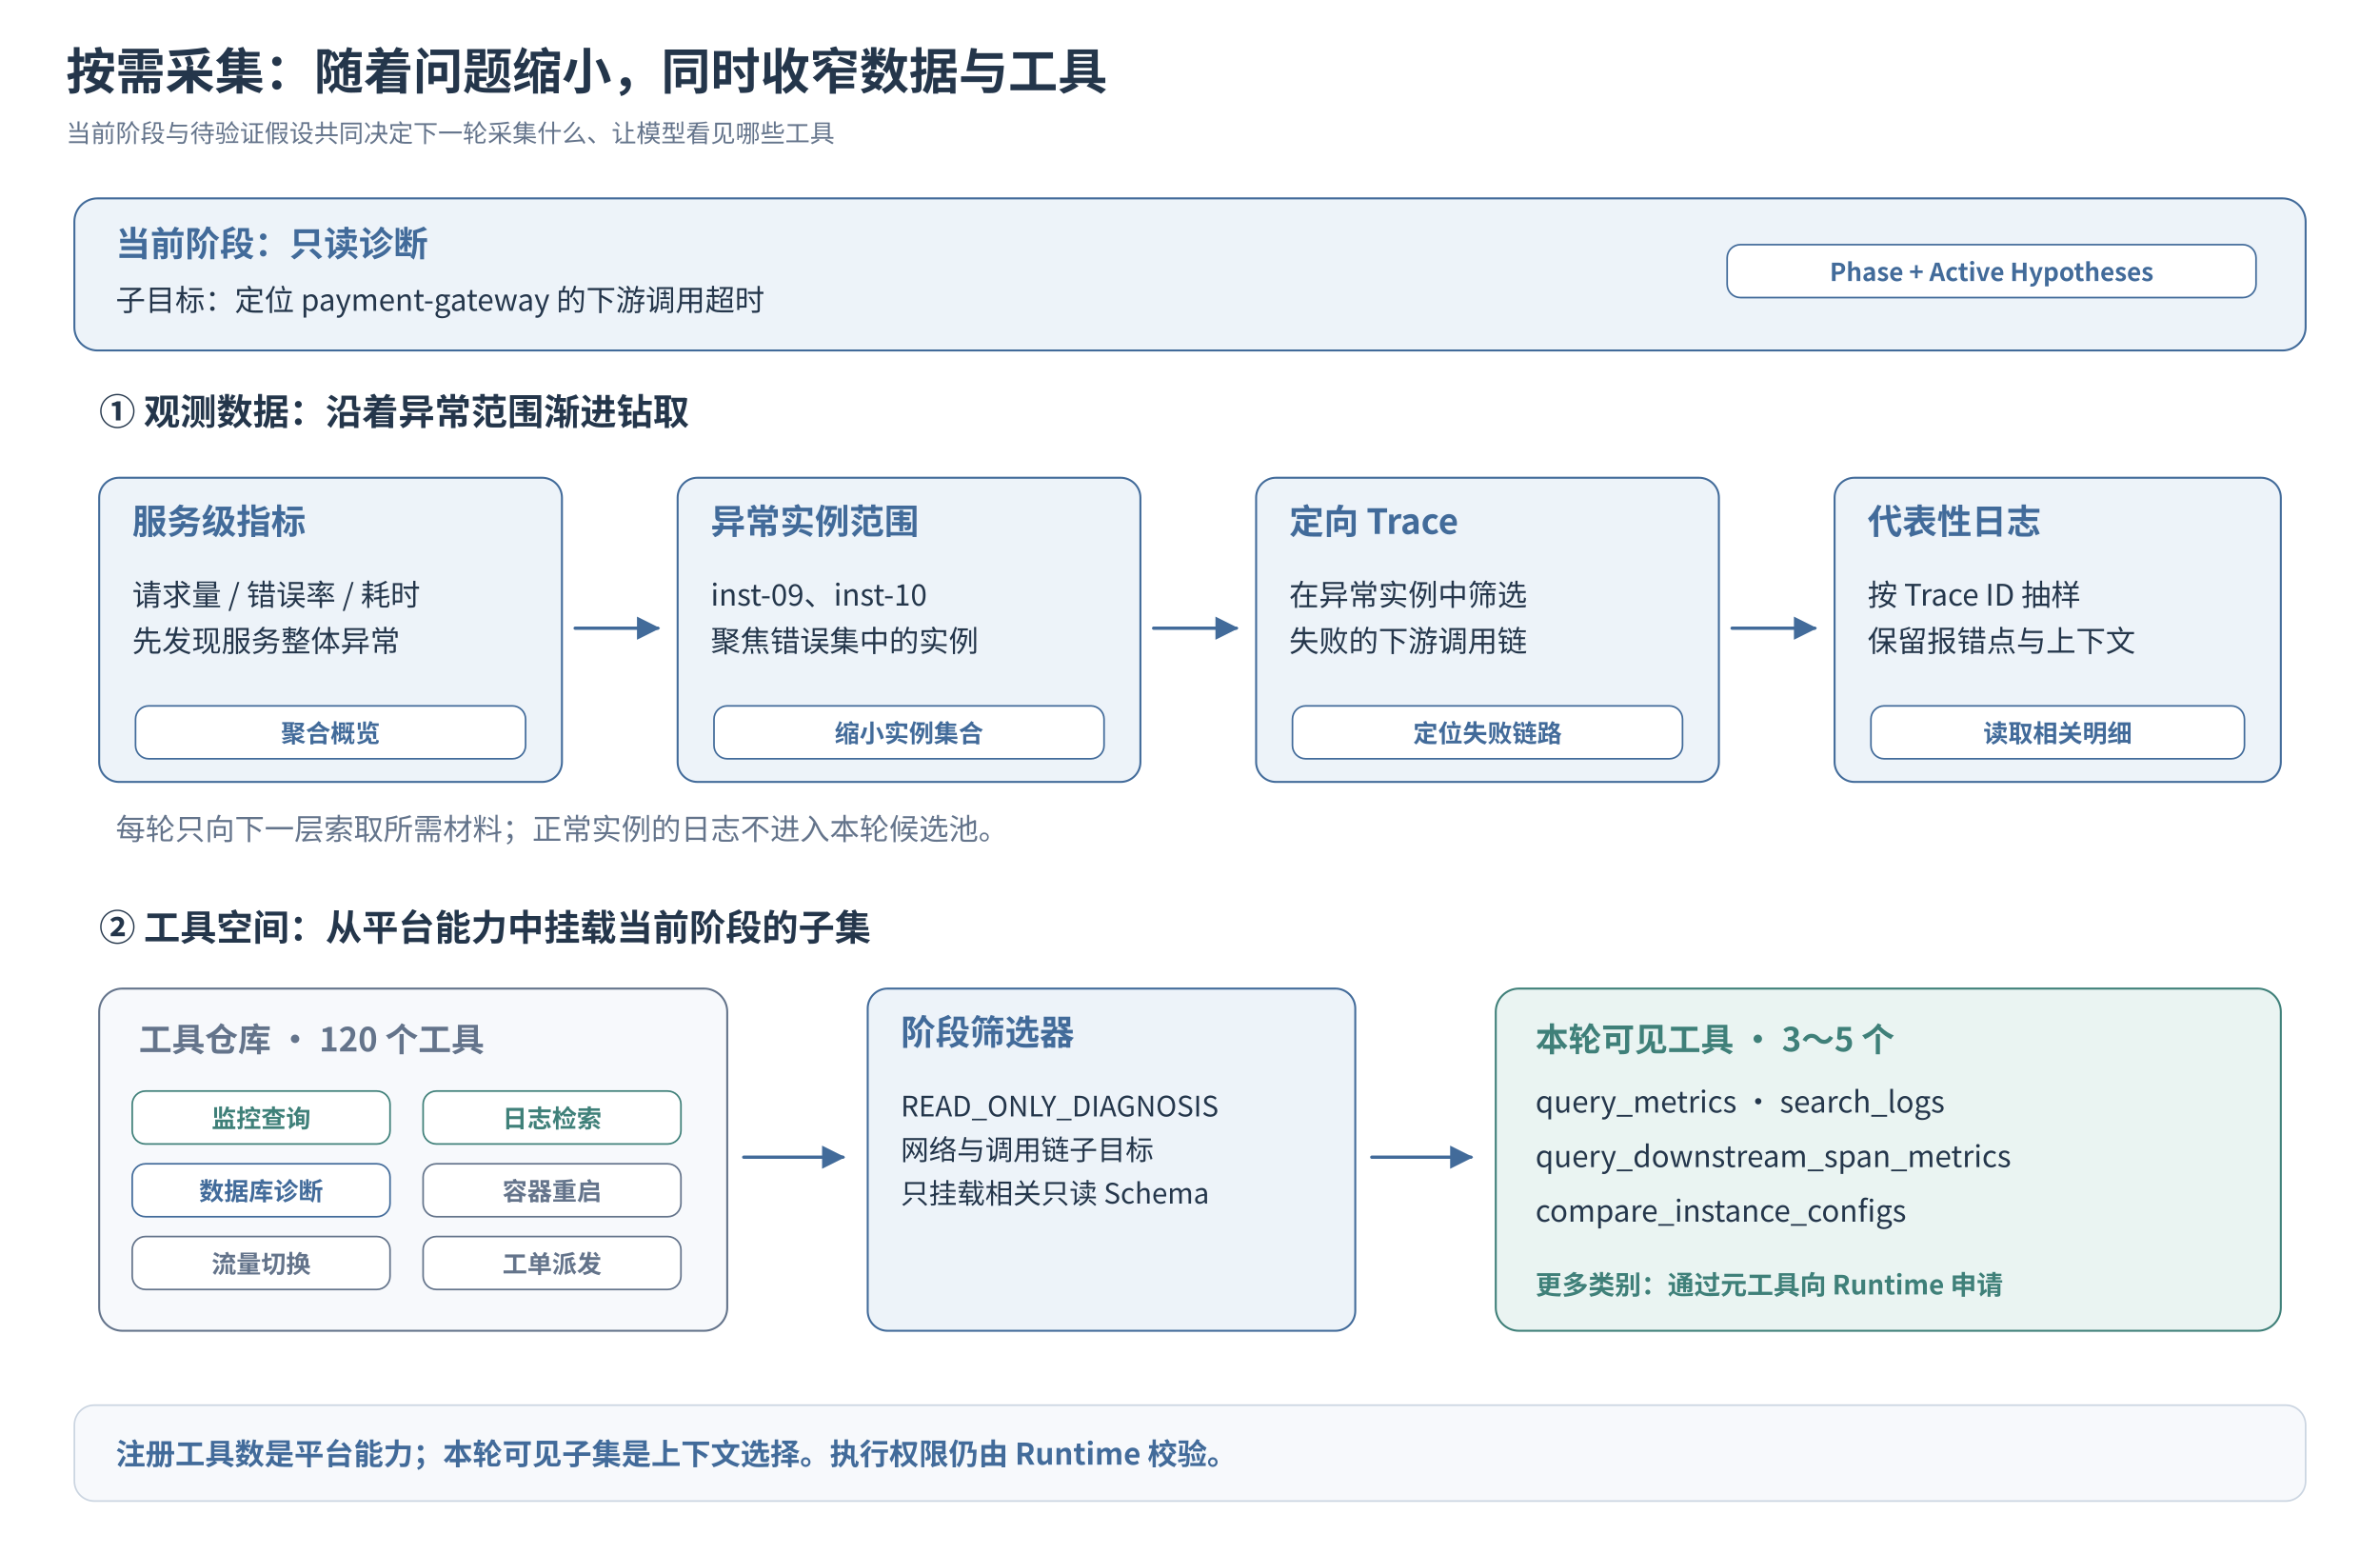
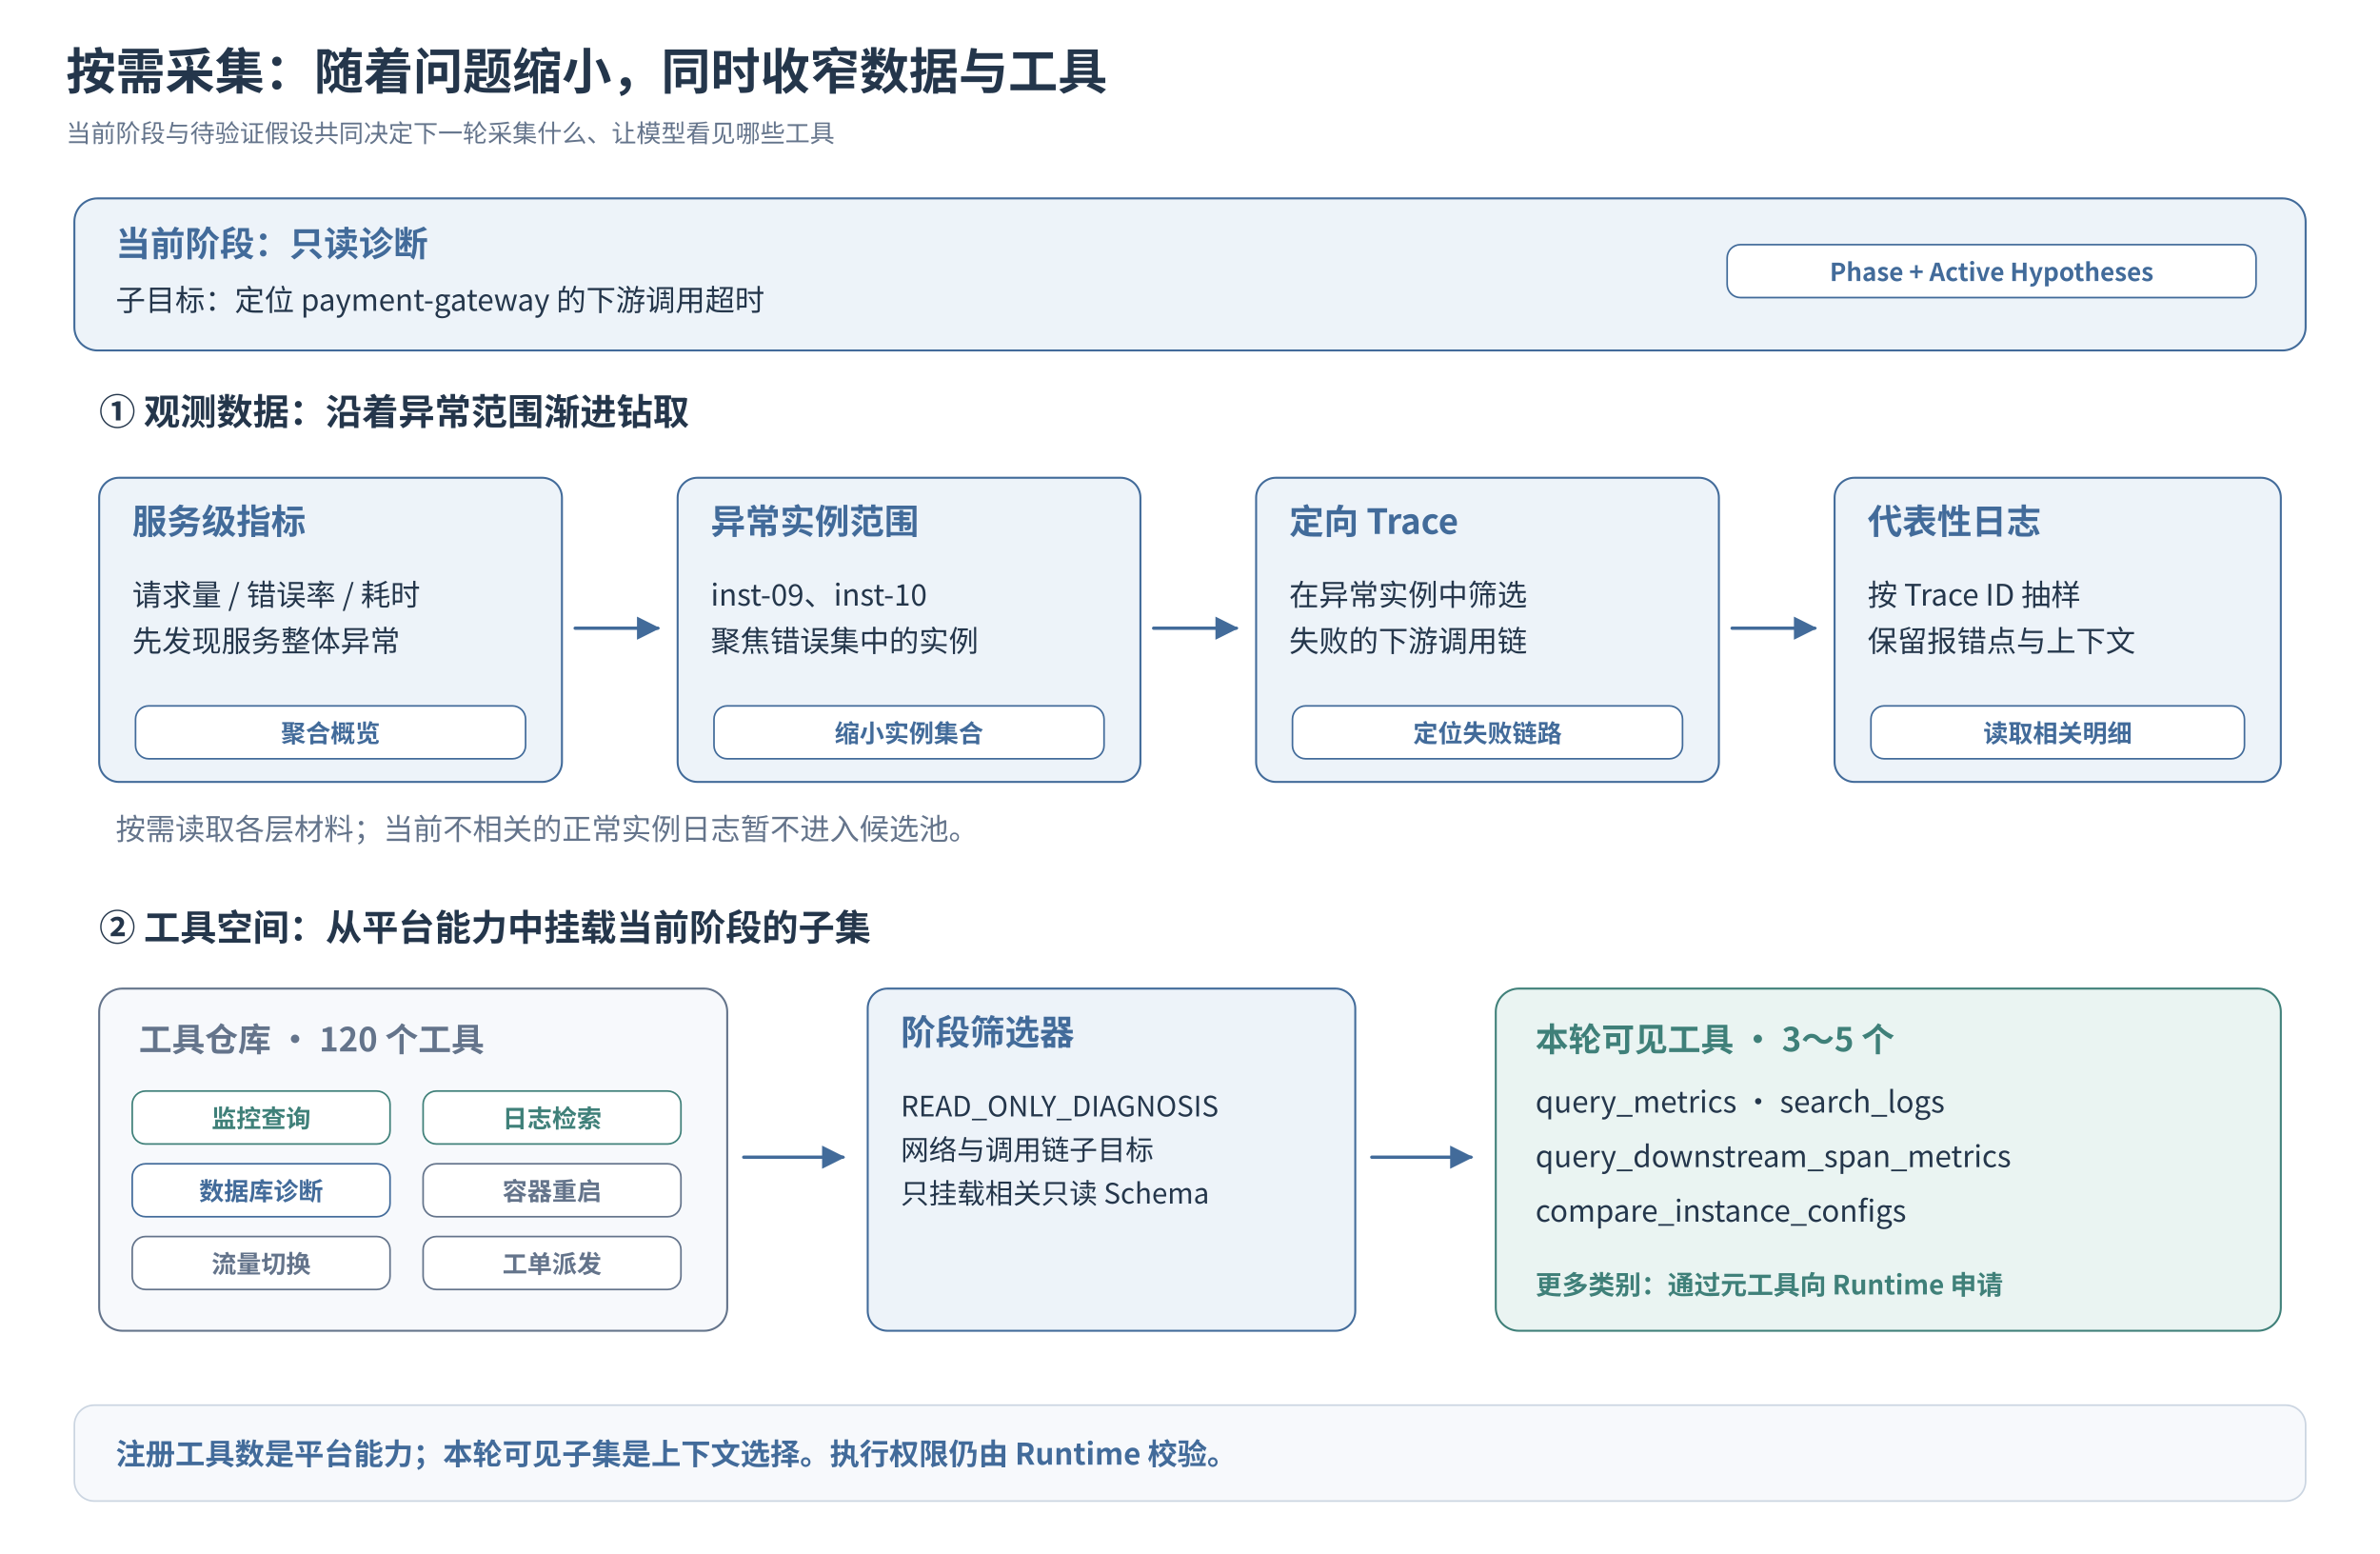
<svg xmlns="http://www.w3.org/2000/svg" width="1440px" height="940px" viewBox="0 0 1440 940" role="img" aria-labelledby="title desc">
  <defs>
    <marker id="a64748B" viewBox="0 0 10 10" refX="9" refY="5" markerWidth="7" markerHeight="7" orient="auto-start-reverse">
      <path d="M0 0L10 5L0 10Z" fill="#64748B" />
    </marker>
    <marker id="a426B9A" viewBox="0 0 10 10" refX="9" refY="5" markerWidth="7" markerHeight="7" orient="auto-start-reverse">
      <path d="M0 0L10 5L0 10Z" fill="#426B9A" />
    </marker>
    <marker id="a3F8079" viewBox="0 0 10 10" refX="9" refY="5" markerWidth="7" markerHeight="7" orient="auto-start-reverse">
      <path d="M0 0L10 5L0 10Z" fill="#3F8079" />
    </marker>
    <marker id="aB0763A" viewBox="0 0 10 10" refX="9" refY="5" markerWidth="7" markerHeight="7" orient="auto-start-reverse">
      <path d="M0 0L10 5L0 10Z" fill="#B0763A" />
    </marker>
    <marker id="aB9504A" viewBox="0 0 10 10" refX="9" refY="5" markerWidth="7" markerHeight="7" orient="auto-start-reverse">
      <path d="M0 0L10 5L0 10Z" fill="#B9504A" />
    </marker>
  </defs>
  <rect x="0" y="0" width="1440" height="940" rx="0" fill="#FFFFFF" stroke="#FFFFFF" stroke-width="1.2" />
  <text x="40" y="54" font-family="'PingFang SC','Noto Sans CJK SC','Microsoft YaHei',sans-serif" font-size="30" fill="#24364B" font-weight="700" text-anchor="start">按需采集：随着问题缩小，同时收窄数据与工具</text>
  <text x="40" y="86" font-family="'PingFang SC','Noto Sans CJK SC','Microsoft YaHei',sans-serif" font-size="15" fill="#64748B" font-weight="400" text-anchor="start">当前阶段与待验证假设共同决定下一轮采集什么、让模型看见哪些工具</text>
  <rect x="45" y="120" width="1350" height="92" rx="14" fill="#EDF3F9" stroke="#426B9A" stroke-width="1.2" />
  <text x="70" y="155" font-family="'PingFang SC','Noto Sans CJK SC','Microsoft YaHei',sans-serif" font-size="21" fill="#426B9A" font-weight="700" text-anchor="start">当前阶段：只读诊断</text>
  <text x="70" y="188" font-family="'PingFang SC','Noto Sans CJK SC','Microsoft YaHei',sans-serif" font-size="18" fill="#24364B" font-weight="400" text-anchor="start">子目标：定位 payment-gateway 的下游调用超时</text>
  <rect x="1045" y="148" width="320" height="32" rx="8" fill="#FFFFFF" stroke="#426B9A" stroke-width="1" />
  <text x="1205.0" y="170" font-family="'PingFang SC','Noto Sans CJK SC','Microsoft YaHei',sans-serif" font-size="15" fill="#426B9A" font-weight="700" text-anchor="middle">Phase + Active Hypotheses</text>
  <text x="60" y="257" font-family="'PingFang SC','Noto Sans CJK SC','Microsoft YaHei',sans-serif" font-size="22" fill="#24364B" font-weight="700" text-anchor="start">① 观测数据：沿着异常范围渐进钻取</text>
  <rect x="60" y="289" width="280" height="184" rx="12" fill="#EDF3F9" stroke="#426B9A" stroke-width="1.2" />
  <text x="80" y="323.0" font-family="'PingFang SC','Noto Sans CJK SC','Microsoft YaHei',sans-serif" font-size="21" fill="#426B9A" font-weight="700" text-anchor="start">服务级指标</text>
  <text x="80" y="366.35" font-family="'PingFang SC','Noto Sans CJK SC','Microsoft YaHei',sans-serif" font-size="18" fill="#24364B" font-weight="400" text-anchor="start">请求量 / 错误率 / 耗时</text>
  <text x="80" y="394.25" font-family="'PingFang SC','Noto Sans CJK SC','Microsoft YaHei',sans-serif" font-size="18" fill="#24364B" font-weight="400" text-anchor="start">先发现服务整体异常</text>
  <rect x="82" y="427" width="236" height="32" rx="8" fill="#FFFFFF" stroke="#426B9A" stroke-width="1" />
  <text x="200.0" y="449" font-family="'PingFang SC','Noto Sans CJK SC','Microsoft YaHei',sans-serif" font-size="15" fill="#426B9A" font-weight="700" text-anchor="middle">聚合概览</text>
  <path d="M 348 380 L 398 380" fill="none" stroke="#426B9A" stroke-width="2" stroke-linejoin="round" stroke-linecap="round" marker-end="url(#a426B9A)" />
  <rect x="410" y="289" width="280" height="184" rx="12" fill="#EDF3F9" stroke="#426B9A" stroke-width="1.2" />
  <text x="430" y="323.0" font-family="'PingFang SC','Noto Sans CJK SC','Microsoft YaHei',sans-serif" font-size="21" fill="#426B9A" font-weight="700" text-anchor="start">异常实例范围</text>
  <text x="430" y="366.35" font-family="'PingFang SC','Noto Sans CJK SC','Microsoft YaHei',sans-serif" font-size="18" fill="#24364B" font-weight="400" text-anchor="start">inst-09、inst-10</text>
  <text x="430" y="394.25" font-family="'PingFang SC','Noto Sans CJK SC','Microsoft YaHei',sans-serif" font-size="18" fill="#24364B" font-weight="400" text-anchor="start">聚焦错误集中的实例</text>
  <rect x="432" y="427" width="236" height="32" rx="8" fill="#FFFFFF" stroke="#426B9A" stroke-width="1" />
  <text x="550.0" y="449" font-family="'PingFang SC','Noto Sans CJK SC','Microsoft YaHei',sans-serif" font-size="15" fill="#426B9A" font-weight="700" text-anchor="middle">缩小实例集合</text>
  <path d="M 698 380 L 748 380" fill="none" stroke="#426B9A" stroke-width="2" stroke-linejoin="round" stroke-linecap="round" marker-end="url(#a426B9A)" />
  <rect x="760" y="289" width="280" height="184" rx="12" fill="#EDF3F9" stroke="#426B9A" stroke-width="1.2" />
  <text x="780" y="323.0" font-family="'PingFang SC','Noto Sans CJK SC','Microsoft YaHei',sans-serif" font-size="21" fill="#426B9A" font-weight="700" text-anchor="start">定向 Trace</text>
  <text x="780" y="366.35" font-family="'PingFang SC','Noto Sans CJK SC','Microsoft YaHei',sans-serif" font-size="18" fill="#24364B" font-weight="400" text-anchor="start">在异常实例中筛选</text>
  <text x="780" y="394.25" font-family="'PingFang SC','Noto Sans CJK SC','Microsoft YaHei',sans-serif" font-size="18" fill="#24364B" font-weight="400" text-anchor="start">失败的下游调用链</text>
  <rect x="782" y="427" width="236" height="32" rx="8" fill="#FFFFFF" stroke="#426B9A" stroke-width="1" />
  <text x="900.0" y="449" font-family="'PingFang SC','Noto Sans CJK SC','Microsoft YaHei',sans-serif" font-size="15" fill="#426B9A" font-weight="700" text-anchor="middle">定位失败链路</text>
  <path d="M 1048 380 L 1098 380" fill="none" stroke="#426B9A" stroke-width="2" stroke-linejoin="round" stroke-linecap="round" marker-end="url(#a426B9A)" />
  <rect x="1110" y="289" width="270" height="184" rx="12" fill="#EDF3F9" stroke="#426B9A" stroke-width="1.2" />
  <text x="1130" y="323.0" font-family="'PingFang SC','Noto Sans CJK SC','Microsoft YaHei',sans-serif" font-size="21" fill="#426B9A" font-weight="700" text-anchor="start">代表性日志</text>
  <text x="1130" y="366.35" font-family="'PingFang SC','Noto Sans CJK SC','Microsoft YaHei',sans-serif" font-size="18" fill="#24364B" font-weight="400" text-anchor="start">按 Trace ID 抽样</text>
  <text x="1130" y="394.25" font-family="'PingFang SC','Noto Sans CJK SC','Microsoft YaHei',sans-serif" font-size="18" fill="#24364B" font-weight="400" text-anchor="start">保留报错点与上下文</text>
  <rect x="1132" y="427" width="226" height="32" rx="8" fill="#FFFFFF" stroke="#426B9A" stroke-width="1" />
  <text x="1245.0" y="449" font-family="'PingFang SC','Noto Sans CJK SC','Microsoft YaHei',sans-serif" font-size="15" fill="#426B9A" font-weight="700" text-anchor="middle">读取相关明细</text>
-   <text x="70" y="508" font-family="'PingFang SC','Noto Sans CJK SC','Microsoft YaHei',sans-serif" font-size="18" fill="#64748B" font-weight="400" text-anchor="start">每轮只向下一层索取所需材料；正常实例的日志不进入本轮候选池。</text>
+   <text x="70" y="508" font-family="'PingFang SC','Noto Sans CJK SC','Microsoft YaHei',sans-serif" font-size="18" fill="#64748B" font-weight="400" text-anchor="start">按需读取各层材料；当前不相关的正常实例日志暂不进入候选池。</text>
  <text x="60" y="569" font-family="'PingFang SC','Noto Sans CJK SC','Microsoft YaHei',sans-serif" font-size="22" fill="#24364B" font-weight="700" text-anchor="start">② 工具空间：从平台能力中挂载当前阶段的子集</text>
  <rect x="60" y="598" width="380" height="207" rx="14" fill="#F7F9FC" stroke="#64748B" stroke-width="1.2" />
  <text x="84" y="636" font-family="'PingFang SC','Noto Sans CJK SC','Microsoft YaHei',sans-serif" font-size="20" fill="#64748B" font-weight="700" text-anchor="start">工具仓库 · 120 个工具</text>
  <rect x="80" y="660" width="156" height="32" rx="8" fill="#FFFFFF" stroke="#3F8079" stroke-width="1" />
  <text x="158.0" y="682" font-family="'PingFang SC','Noto Sans CJK SC','Microsoft YaHei',sans-serif" font-size="15" fill="#3F8079" font-weight="700" text-anchor="middle">监控查询</text>
  <rect x="256" y="660" width="156" height="32" rx="8" fill="#FFFFFF" stroke="#3F8079" stroke-width="1" />
  <text x="334.0" y="682" font-family="'PingFang SC','Noto Sans CJK SC','Microsoft YaHei',sans-serif" font-size="15" fill="#3F8079" font-weight="700" text-anchor="middle">日志检索</text>
  <rect x="80" y="704" width="156" height="32" rx="8" fill="#FFFFFF" stroke="#426B9A" stroke-width="1" />
  <text x="158.0" y="726" font-family="'PingFang SC','Noto Sans CJK SC','Microsoft YaHei',sans-serif" font-size="15" fill="#426B9A" font-weight="700" text-anchor="middle">数据库诊断</text>
  <rect x="256" y="704" width="156" height="32" rx="8" fill="#FFFFFF" stroke="#64748B" stroke-width="1" />
  <text x="334.0" y="726" font-family="'PingFang SC','Noto Sans CJK SC','Microsoft YaHei',sans-serif" font-size="15" fill="#64748B" font-weight="700" text-anchor="middle">容器重启</text>
  <rect x="80" y="748" width="156" height="32" rx="8" fill="#FFFFFF" stroke="#64748B" stroke-width="1" />
  <text x="158.0" y="770" font-family="'PingFang SC','Noto Sans CJK SC','Microsoft YaHei',sans-serif" font-size="15" fill="#64748B" font-weight="700" text-anchor="middle">流量切换</text>
  <rect x="256" y="748" width="156" height="32" rx="8" fill="#FFFFFF" stroke="#64748B" stroke-width="1" />
  <text x="334.0" y="770" font-family="'PingFang SC','Noto Sans CJK SC','Microsoft YaHei',sans-serif" font-size="15" fill="#64748B" font-weight="700" text-anchor="middle">工单派发</text>
  <path d="M 450 700 L 510 700" fill="none" stroke="#426B9A" stroke-width="2" stroke-linejoin="round" stroke-linecap="round" marker-end="url(#a426B9A)" />
  <rect x="525" y="598" width="295" height="207" rx="12" fill="#EDF3F9" stroke="#426B9A" stroke-width="1.2" />
  <text x="545" y="632.0" font-family="'PingFang SC','Noto Sans CJK SC','Microsoft YaHei',sans-serif" font-size="21" fill="#426B9A" font-weight="700" text-anchor="start">阶段筛选器</text>
  <text x="545" y="675.35" font-family="'PingFang SC','Noto Sans CJK SC','Microsoft YaHei',sans-serif" font-size="17" fill="#24364B" font-weight="400" text-anchor="start">READ_ONLY_DIAGNOSIS</text>
  <text x="545" y="701.7" font-family="'PingFang SC','Noto Sans CJK SC','Microsoft YaHei',sans-serif" font-size="17" fill="#24364B" font-weight="400" text-anchor="start">网络与调用链子目标</text>
  <text x="545" y="728.05" font-family="'PingFang SC','Noto Sans CJK SC','Microsoft YaHei',sans-serif" font-size="17" fill="#24364B" font-weight="400" text-anchor="start">只挂载相关只读 Schema</text>
  <path d="M 830 700 L 890 700" fill="none" stroke="#426B9A" stroke-width="2" stroke-linejoin="round" stroke-linecap="round" marker-end="url(#a426B9A)" />
  <rect x="905" y="598" width="475" height="207" rx="14" fill="#EAF4F2" stroke="#3F8079" stroke-width="1.2" />
  <text x="929" y="636" font-family="'PingFang SC','Noto Sans CJK SC','Microsoft YaHei',sans-serif" font-size="20" fill="#3F8079" font-weight="700" text-anchor="start">本轮可见工具 · 3～5 个</text>
  <text x="929" y="673" font-family="'PingFang SC','Noto Sans CJK SC','Microsoft YaHei',sans-serif" font-size="18" fill="#24364B" font-weight="400" text-anchor="start">query_metrics · search_logs</text>
  <text x="929" y="706" font-family="'PingFang SC','Noto Sans CJK SC','Microsoft YaHei',sans-serif" font-size="18" fill="#24364B" font-weight="400" text-anchor="start">query_downstream_span_metrics</text>
  <text x="929" y="739" font-family="'PingFang SC','Noto Sans CJK SC','Microsoft YaHei',sans-serif" font-size="18" fill="#24364B" font-weight="400" text-anchor="start">compare_instance_configs</text>
  <text x="929" y="783" font-family="'PingFang SC','Noto Sans CJK SC','Microsoft YaHei',sans-serif" font-size="16" fill="#3F8079" font-weight="700" text-anchor="start">更多类别：通过元工具向 Runtime 申请</text>
  <rect x="45" y="850" width="1350" height="58" rx="12" fill="#F7F9FC" stroke="#CBD5E1" stroke-width="1" />
  <text x="70" y="886" font-family="'PingFang SC','Noto Sans CJK SC','Microsoft YaHei',sans-serif" font-size="18" fill="#426B9A" font-weight="700" text-anchor="start">注册工具数是平台能力；本轮可见子集是上下文选择。执行权限仍由 Runtime 校验。</text>
</svg>
